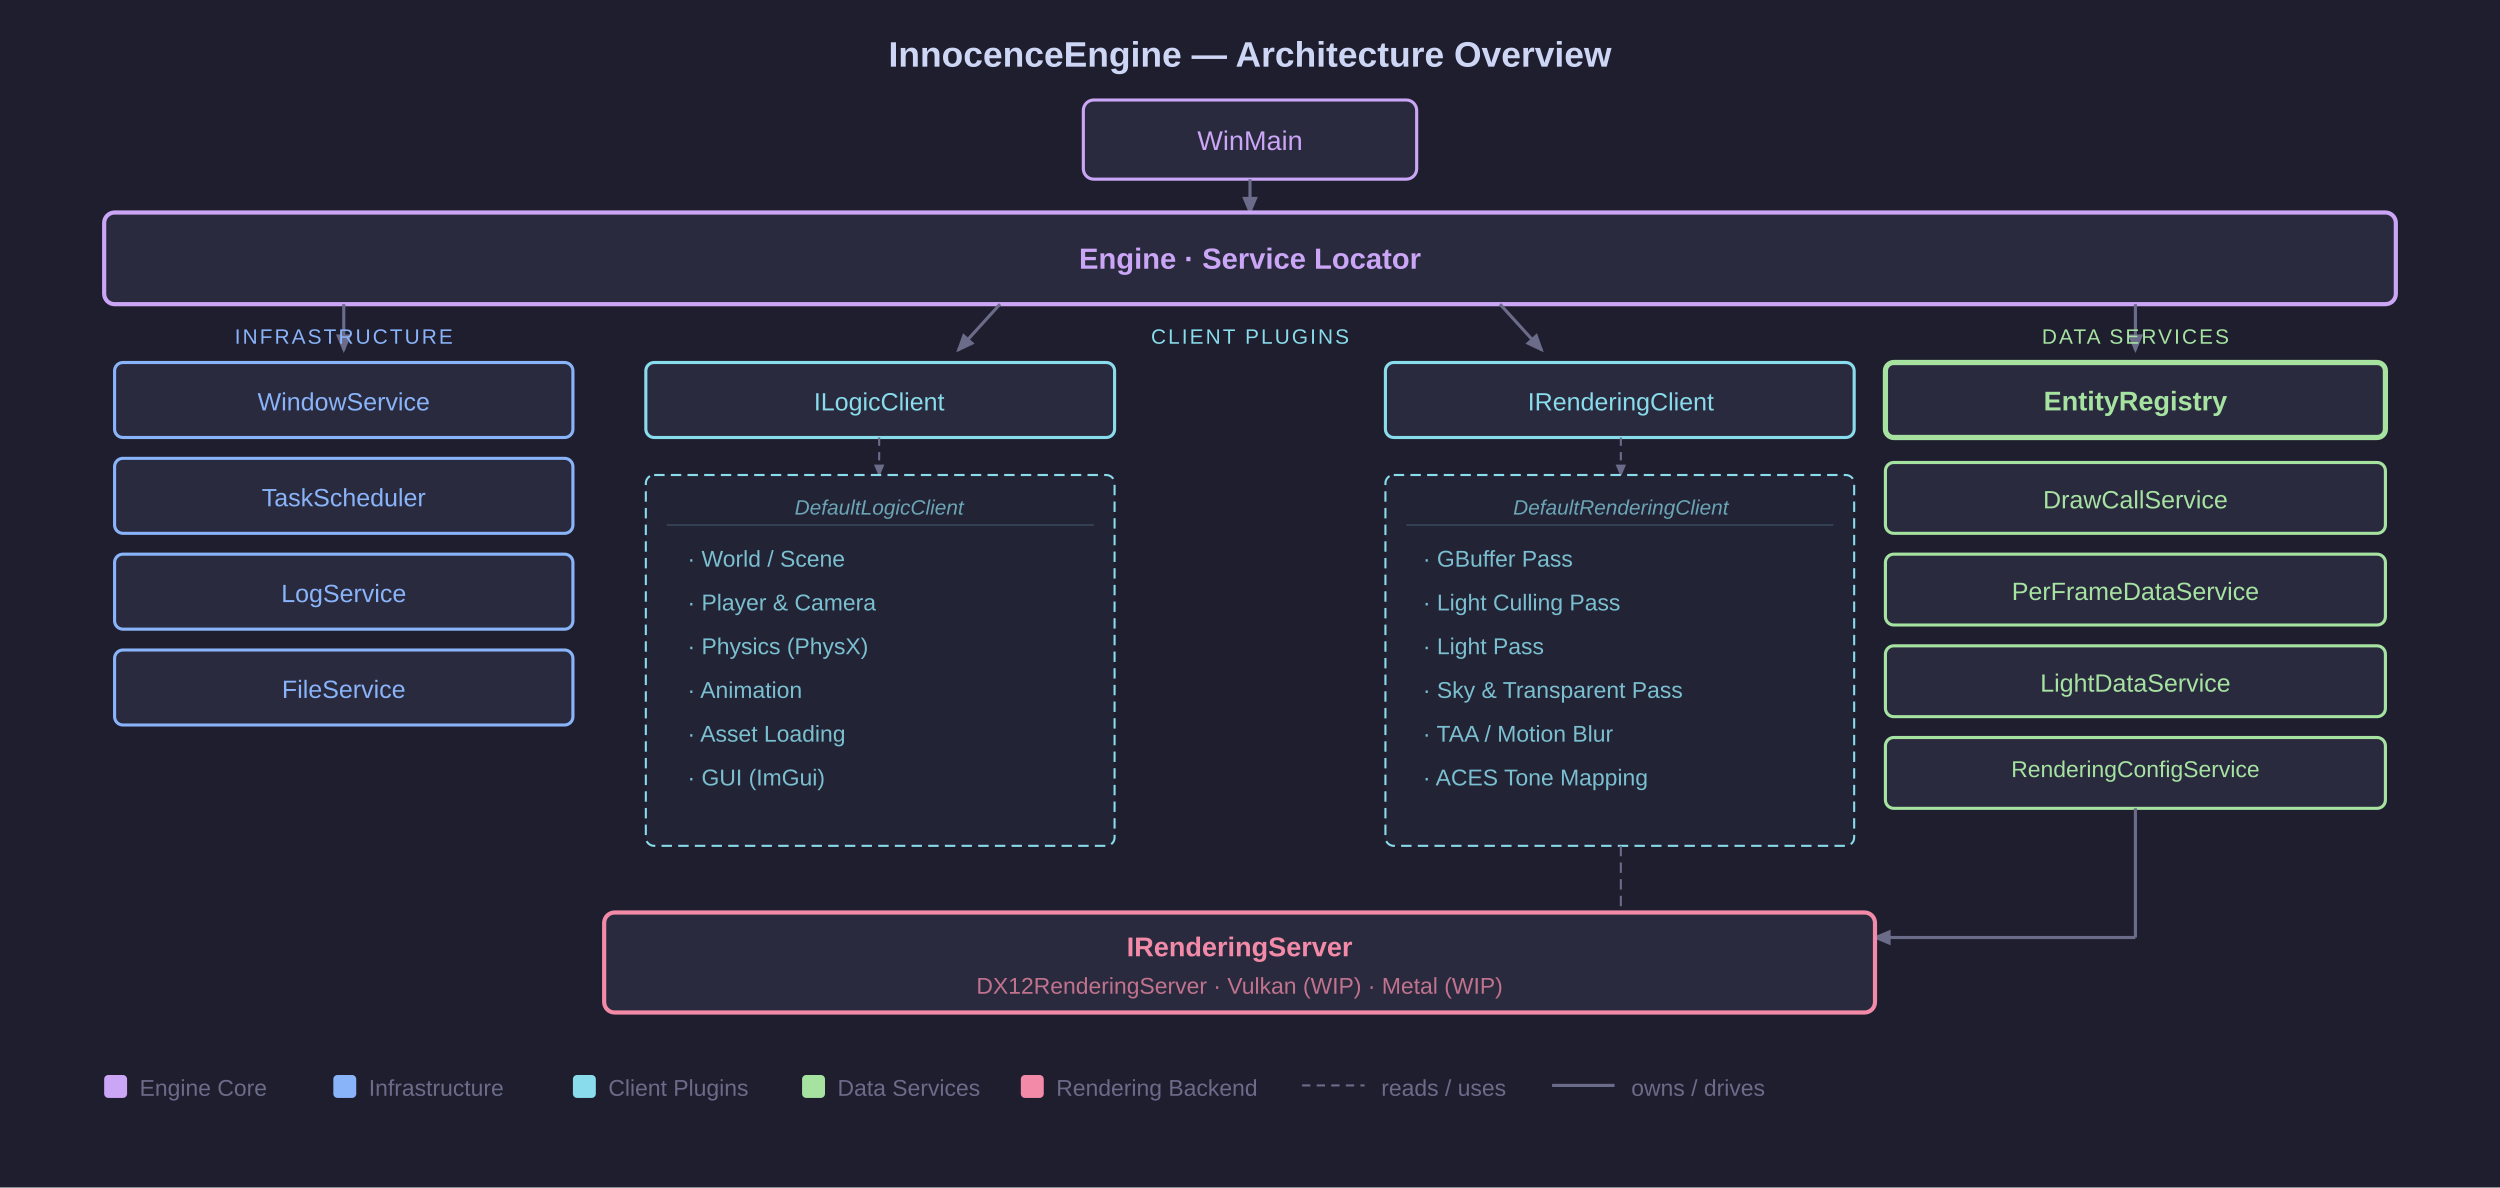
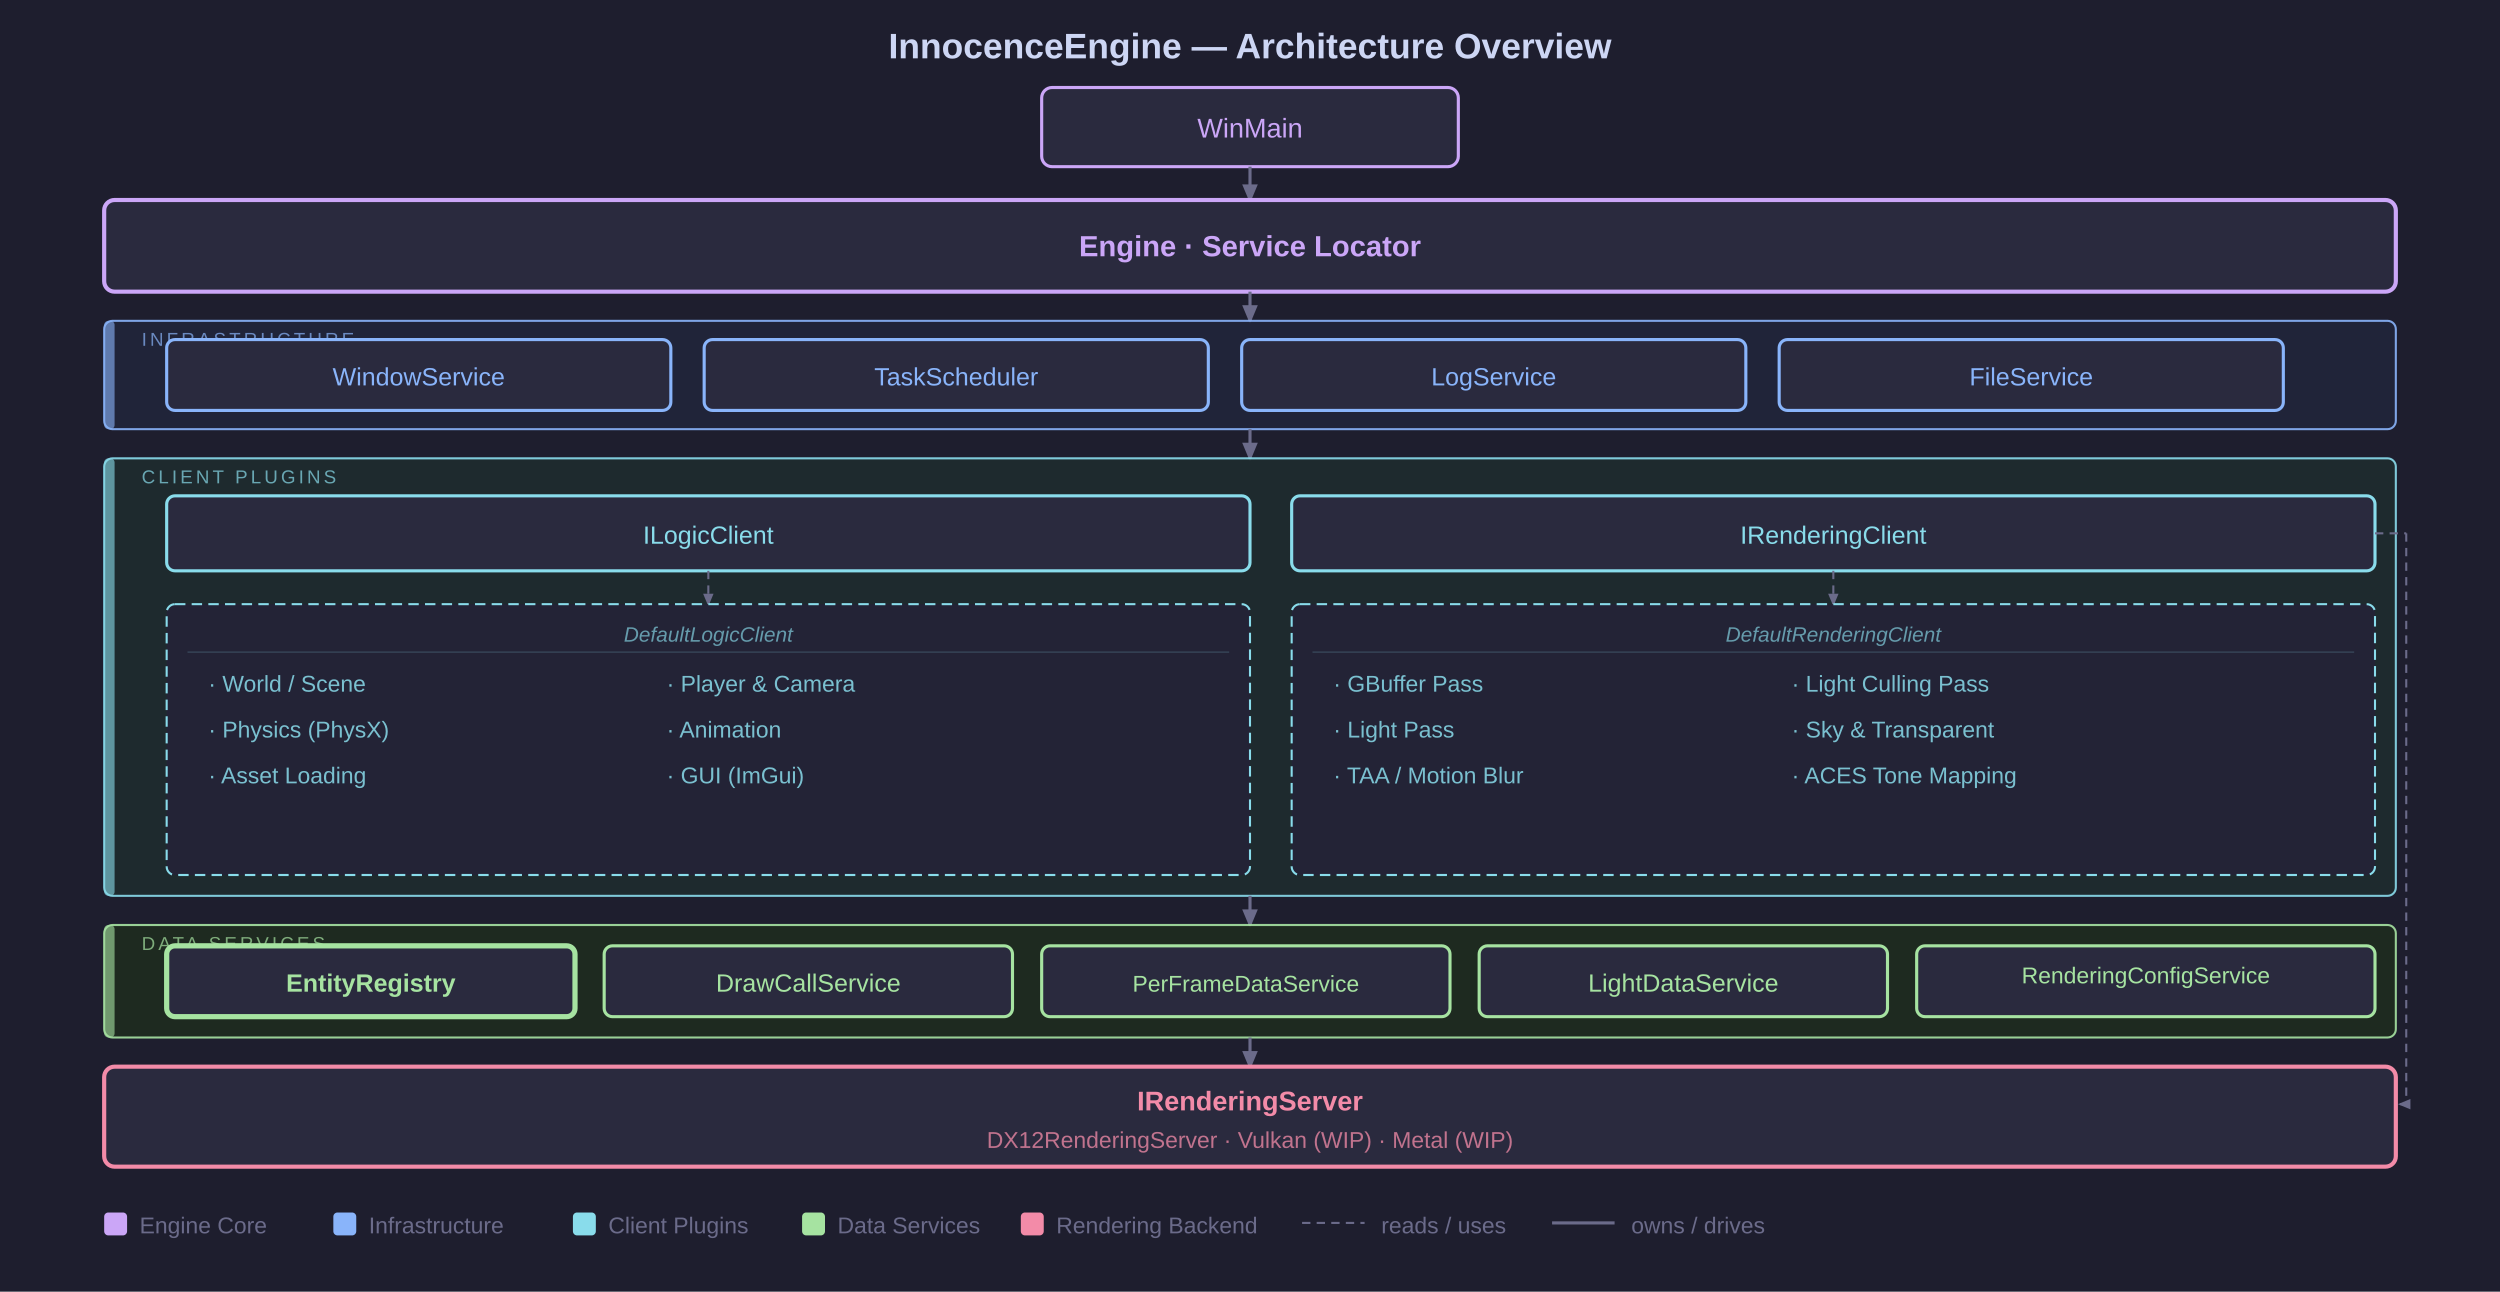
- <svg xmlns="http://www.w3.org/2000/svg" width="1200" height="570">
+ <svg xmlns="http://www.w3.org/2000/svg" width="1200" height="620">
  <defs>
    <marker id="arr" markerWidth="7" markerHeight="7" refX="5" refY="3" orient="auto">
      <path d="M0,0.5 L0,5.5 L6,3 z" fill="#6b6b8a" />
    </marker>
  </defs>
-   <rect width="1200" height="570" fill="#1e1e2e" />
-   <text x="600" y="32" text-anchor="middle" fill="#cdd6f4" font-family="'Segoe UI',Arial,sans-serif" font-size="17" font-weight="600">
+   <rect width="1200" height="620" fill="#1e1e2e" />
+   <text x="600" y="28" text-anchor="middle" fill="#cdd6f4" font-family="'Segoe UI',Arial,sans-serif" font-size="17" font-weight="600">
    InnocenceEngine — Architecture Overview
  </text>
-   <rect x="520" y="48" width="160" height="38" rx="5" fill="#2a2a3e" stroke="#cba6f7" stroke-width="1.5" />
-   <text x="600" y="72" text-anchor="middle" fill="#cba6f7" font-family="'Segoe UI',Arial,sans-serif" font-size="13">WinMain</text>
-   <line x1="600" y1="86" x2="600" y2="102" stroke="#6b6b8a" stroke-width="1.5" marker-end="url(#arr)" />
-   <rect x="50" y="102" width="1100" height="44" rx="5" fill="#2a2a3e" stroke="#cba6f7" stroke-width="2" />
-   <text x="600" y="129" text-anchor="middle" fill="#cba6f7" font-family="'Segoe UI',Arial,sans-serif" font-size="14" font-weight="700">
+   <rect x="500" y="42" width="200" height="38" rx="5" fill="#2a2a3e" stroke="#cba6f7" stroke-width="1.5" />
+   <text x="600" y="66" text-anchor="middle" fill="#cba6f7" font-family="'Segoe UI',Arial,sans-serif" font-size="13">WinMain</text>
+   <line x1="600" y1="80" x2="600" y2="96" stroke="#6b6b8a" stroke-width="1.5" marker-end="url(#arr)" />
+   <rect x="50" y="96" width="1100" height="44" rx="5" fill="#2a2a3e" stroke="#cba6f7" stroke-width="2" />
+   <text x="600" y="123" text-anchor="middle" fill="#cba6f7" font-family="'Segoe UI',Arial,sans-serif" font-size="14" font-weight="700">
    Engine  ·  Service Locator
  </text>
-   <line x1="165" y1="146" x2="165" y2="168" stroke="#6b6b8a" stroke-width="1.5" marker-end="url(#arr)" />
-   <line x1="480" y1="146" x2="460" y2="168" stroke="#6b6b8a" stroke-width="1.5" marker-end="url(#arr)" />
-   <line x1="720" y1="146" x2="740" y2="168" stroke="#6b6b8a" stroke-width="1.5" marker-end="url(#arr)" />
-   <line x1="1025" y1="146" x2="1025" y2="168" stroke="#6b6b8a" stroke-width="1.5" marker-end="url(#arr)" />
-   <text x="165" y="165" text-anchor="middle" fill="#89b4fa" font-family="'Segoe UI',Arial,sans-serif" font-size="10" letter-spacing="1">INFRASTRUCTURE</text>
-   <rect x="55" y="174" width="220" height="36" rx="4" fill="#2a2a3e" stroke="#89b4fa" stroke-width="1.5" />
-   <text x="165" y="197" text-anchor="middle" fill="#89b4fa" font-family="'Segoe UI',Arial,sans-serif" font-size="12">WindowService</text>
-   <rect x="55" y="220" width="220" height="36" rx="4" fill="#2a2a3e" stroke="#89b4fa" stroke-width="1.5" />
-   <text x="165" y="243" text-anchor="middle" fill="#89b4fa" font-family="'Segoe UI',Arial,sans-serif" font-size="12">TaskScheduler</text>
-   <rect x="55" y="266" width="220" height="36" rx="4" fill="#2a2a3e" stroke="#89b4fa" stroke-width="1.5" />
-   <text x="165" y="289" text-anchor="middle" fill="#89b4fa" font-family="'Segoe UI',Arial,sans-serif" font-size="12">LogService</text>
-   <rect x="55" y="312" width="220" height="36" rx="4" fill="#2a2a3e" stroke="#89b4fa" stroke-width="1.5" />
-   <text x="165" y="335" text-anchor="middle" fill="#89b4fa" font-family="'Segoe UI',Arial,sans-serif" font-size="12">FileService</text>
-   <text x="600" y="165" text-anchor="middle" fill="#89dceb" font-family="'Segoe UI',Arial,sans-serif" font-size="10" letter-spacing="1">CLIENT PLUGINS</text>
-   <rect x="310" y="174" width="225" height="36" rx="4" fill="#2a2a3e" stroke="#89dceb" stroke-width="1.5" />
-   <text x="422" y="197" text-anchor="middle" fill="#89dceb" font-family="'Segoe UI',Arial,sans-serif" font-size="12">ILogicClient</text>
-   <rect x="665" y="174" width="225" height="36" rx="4" fill="#2a2a3e" stroke="#89dceb" stroke-width="1.5" />
-   <text x="778" y="197" text-anchor="middle" fill="#89dceb" font-family="'Segoe UI',Arial,sans-serif" font-size="12">IRenderingClient</text>
-   <line x1="422" y1="210" x2="422" y2="228" stroke="#6b6b8a" stroke-width="1" stroke-dasharray="4,3" marker-end="url(#arr)" />
-   <line x1="778" y1="210" x2="778" y2="228" stroke="#6b6b8a" stroke-width="1" stroke-dasharray="4,3" marker-end="url(#arr)" />
-   <rect x="310" y="228" width="225" height="178" rx="4" fill="#232336" stroke="#89dceb" stroke-width="1" stroke-dasharray="5,3" />
-   <text x="422" y="247" text-anchor="middle" fill="#89dceb" opacity="0.7" font-family="'Segoe UI',Arial,sans-serif" font-size="10" font-style="italic">DefaultLogicClient</text>
-   <line x1="320" y1="252" x2="525" y2="252" stroke="#89dceb" stroke-width="0.5" opacity="0.3" />
-   <text x="330" y="272" fill="#89dceb" opacity="0.85" font-family="'Segoe UI',Arial,sans-serif" font-size="11">·  World / Scene</text>
-   <text x="330" y="293" fill="#89dceb" opacity="0.85" font-family="'Segoe UI',Arial,sans-serif" font-size="11">·  Player &amp; Camera</text>
-   <text x="330" y="314" fill="#89dceb" opacity="0.85" font-family="'Segoe UI',Arial,sans-serif" font-size="11">·  Physics (PhysX)</text>
-   <text x="330" y="335" fill="#89dceb" opacity="0.85" font-family="'Segoe UI',Arial,sans-serif" font-size="11">·  Animation</text>
-   <text x="330" y="356" fill="#89dceb" opacity="0.85" font-family="'Segoe UI',Arial,sans-serif" font-size="11">·  Asset Loading</text>
-   <text x="330" y="377" fill="#89dceb" opacity="0.85" font-family="'Segoe UI',Arial,sans-serif" font-size="11">·  GUI (ImGui)</text>
-   <rect x="665" y="228" width="225" height="178" rx="4" fill="#232336" stroke="#89dceb" stroke-width="1" stroke-dasharray="5,3" />
-   <text x="778" y="247" text-anchor="middle" fill="#89dceb" opacity="0.7" font-family="'Segoe UI',Arial,sans-serif" font-size="10" font-style="italic">DefaultRenderingClient</text>
-   <line x1="675" y1="252" x2="880" y2="252" stroke="#89dceb" stroke-width="0.5" opacity="0.3" />
-   <text x="683" y="272" fill="#89dceb" opacity="0.85" font-family="'Segoe UI',Arial,sans-serif" font-size="11">·  GBuffer Pass</text>
-   <text x="683" y="293" fill="#89dceb" opacity="0.85" font-family="'Segoe UI',Arial,sans-serif" font-size="11">·  Light Culling Pass</text>
-   <text x="683" y="314" fill="#89dceb" opacity="0.85" font-family="'Segoe UI',Arial,sans-serif" font-size="11">·  Light Pass</text>
-   <text x="683" y="335" fill="#89dceb" opacity="0.85" font-family="'Segoe UI',Arial,sans-serif" font-size="11">·  Sky &amp; Transparent Pass</text>
-   <text x="683" y="356" fill="#89dceb" opacity="0.85" font-family="'Segoe UI',Arial,sans-serif" font-size="11">·  TAA / Motion Blur</text>
-   <text x="683" y="377" fill="#89dceb" opacity="0.85" font-family="'Segoe UI',Arial,sans-serif" font-size="11">·  ACES Tone Mapping</text>
-   <line x1="778" y1="406" x2="778" y2="450" stroke="#6b6b8a" stroke-width="1" stroke-dasharray="5,3" />
-   <line x1="778" y1="450" x2="760" y2="450" stroke="#6b6b8a" stroke-width="1" stroke-dasharray="5,3" marker-end="url(#arr)" />
-   <text x="1025" y="165" text-anchor="middle" fill="#a6e3a1" font-family="'Segoe UI',Arial,sans-serif" font-size="10" letter-spacing="1">DATA SERVICES</text>
-   <rect x="905" y="174" width="240" height="36" rx="4" fill="#2a2a3e" stroke="#a6e3a1" stroke-width="2.5" />
-   <text x="1025" y="197" text-anchor="middle" fill="#a6e3a1" font-family="'Segoe UI',Arial,sans-serif" font-size="13" font-weight="700">EntityRegistry</text>
-   <rect x="905" y="222" width="240" height="34" rx="4" fill="#2a2a3e" stroke="#a6e3a1" stroke-width="1.5" />
-   <text x="1025" y="244" text-anchor="middle" fill="#a6e3a1" font-family="'Segoe UI',Arial,sans-serif" font-size="12">DrawCallService</text>
-   <rect x="905" y="266" width="240" height="34" rx="4" fill="#2a2a3e" stroke="#a6e3a1" stroke-width="1.5" />
-   <text x="1025" y="288" text-anchor="middle" fill="#a6e3a1" font-family="'Segoe UI',Arial,sans-serif" font-size="12">PerFrameDataService</text>
-   <rect x="905" y="310" width="240" height="34" rx="4" fill="#2a2a3e" stroke="#a6e3a1" stroke-width="1.5" />
-   <text x="1025" y="332" text-anchor="middle" fill="#a6e3a1" font-family="'Segoe UI',Arial,sans-serif" font-size="12">LightDataService</text>
-   <rect x="905" y="354" width="240" height="34" rx="4" fill="#2a2a3e" stroke="#a6e3a1" stroke-width="1.5" />
-   <text x="1025" y="373" text-anchor="middle" fill="#a6e3a1" font-family="'Segoe UI',Arial,sans-serif" font-size="11">RenderingConfigService</text>
-   <line x1="1025" y1="388" x2="1025" y2="450" stroke="#6b6b8a" stroke-width="1.5" />
-   <line x1="1025" y1="450" x2="900" y2="450" stroke="#6b6b8a" stroke-width="1.5" marker-end="url(#arr)" />
-   <rect x="290" y="438" width="610" height="48" rx="5" fill="#2a2a3e" stroke="#f38ba8" stroke-width="2" />
-   <text x="595" y="459" text-anchor="middle" fill="#f38ba8" font-family="'Segoe UI',Arial,sans-serif" font-size="13" font-weight="700">IRenderingServer</text>
-   <text x="595" y="477" text-anchor="middle" fill="#f38ba8" opacity="0.75" font-family="'Segoe UI',Arial,sans-serif" font-size="11">
+   <line x1="600" y1="140" x2="600" y2="154" stroke="#6b6b8a" stroke-width="1.5" marker-end="url(#arr)" />
+   <rect x="50" y="154" width="1100" height="52" rx="4" fill="#20253a" stroke="#89b4fa" stroke-width="1" opacity="0.9" />
+   <rect x="50" y="154" width="5" height="52" rx="2" fill="#89b4fa" opacity="0.6" />
+   <text x="68" y="166" fill="#89b4fa" font-family="'Segoe UI',Arial,sans-serif" font-size="9" letter-spacing="1.5" opacity="0.7">INFRASTRUCTURE</text>
+   <rect x="80" y="163" width="242" height="34" rx="4" fill="#2a2a3e" stroke="#89b4fa" stroke-width="1.5" />
+   <text x="201" y="185" text-anchor="middle" fill="#89b4fa" font-family="'Segoe UI',Arial,sans-serif" font-size="12">WindowService</text>
+   <rect x="338" y="163" width="242" height="34" rx="4" fill="#2a2a3e" stroke="#89b4fa" stroke-width="1.5" />
+   <text x="459" y="185" text-anchor="middle" fill="#89b4fa" font-family="'Segoe UI',Arial,sans-serif" font-size="12">TaskScheduler</text>
+   <rect x="596" y="163" width="242" height="34" rx="4" fill="#2a2a3e" stroke="#89b4fa" stroke-width="1.5" />
+   <text x="717" y="185" text-anchor="middle" fill="#89b4fa" font-family="'Segoe UI',Arial,sans-serif" font-size="12">LogService</text>
+   <rect x="854" y="163" width="242" height="34" rx="4" fill="#2a2a3e" stroke="#89b4fa" stroke-width="1.5" />
+   <text x="975" y="185" text-anchor="middle" fill="#89b4fa" font-family="'Segoe UI',Arial,sans-serif" font-size="12">FileService</text>
+   <line x1="600" y1="206" x2="600" y2="220" stroke="#6b6b8a" stroke-width="1.5" marker-end="url(#arr)" />
+   <rect x="50" y="220" width="1100" height="210" rx="4" fill="#1e2b2e" stroke="#89dceb" stroke-width="1" opacity="0.9" />
+   <rect x="50" y="220" width="5" height="210" rx="2" fill="#89dceb" opacity="0.6" />
+   <text x="68" y="232" fill="#89dceb" font-family="'Segoe UI',Arial,sans-serif" font-size="9" letter-spacing="1.5" opacity="0.7">CLIENT PLUGINS</text>
+   <rect x="80" y="238" width="520" height="36" rx="4" fill="#2a2a3e" stroke="#89dceb" stroke-width="1.5" />
+   <text x="340" y="261" text-anchor="middle" fill="#89dceb" font-family="'Segoe UI',Arial,sans-serif" font-size="12">ILogicClient</text>
+   <rect x="620" y="238" width="520" height="36" rx="4" fill="#2a2a3e" stroke="#89dceb" stroke-width="1.5" />
+   <text x="880" y="261" text-anchor="middle" fill="#89dceb" font-family="'Segoe UI',Arial,sans-serif" font-size="12">IRenderingClient</text>
+   <line x1="340" y1="274" x2="340" y2="290" stroke="#6b6b8a" stroke-width="1" stroke-dasharray="4,3" marker-end="url(#arr)" />
+   <line x1="880" y1="274" x2="880" y2="290" stroke="#6b6b8a" stroke-width="1" stroke-dasharray="4,3" marker-end="url(#arr)" />
+   <rect x="80" y="290" width="520" height="130" rx="4" fill="#232336" stroke="#89dceb" stroke-width="1" stroke-dasharray="5,3" />
+   <text x="340" y="308" text-anchor="middle" fill="#89dceb" opacity="0.65" font-family="'Segoe UI',Arial,sans-serif" font-size="10" font-style="italic">DefaultLogicClient</text>
+   <line x1="90" y1="313" x2="590" y2="313" stroke="#89dceb" stroke-width="0.5" opacity="0.25" />
+   <text x="100" y="332" fill="#89dceb" opacity="0.85" font-family="'Segoe UI',Arial,sans-serif" font-size="11">·  World / Scene</text>
+   <text x="320" y="332" fill="#89dceb" opacity="0.85" font-family="'Segoe UI',Arial,sans-serif" font-size="11">·  Player &amp; Camera</text>
+   <text x="100" y="354" fill="#89dceb" opacity="0.85" font-family="'Segoe UI',Arial,sans-serif" font-size="11">·  Physics (PhysX)</text>
+   <text x="320" y="354" fill="#89dceb" opacity="0.85" font-family="'Segoe UI',Arial,sans-serif" font-size="11">·  Animation</text>
+   <text x="100" y="376" fill="#89dceb" opacity="0.85" font-family="'Segoe UI',Arial,sans-serif" font-size="11">·  Asset Loading</text>
+   <text x="320" y="376" fill="#89dceb" opacity="0.85" font-family="'Segoe UI',Arial,sans-serif" font-size="11">·  GUI (ImGui)</text>
+   <rect x="620" y="290" width="520" height="130" rx="4" fill="#232336" stroke="#89dceb" stroke-width="1" stroke-dasharray="5,3" />
+   <text x="880" y="308" text-anchor="middle" fill="#89dceb" opacity="0.65" font-family="'Segoe UI',Arial,sans-serif" font-size="10" font-style="italic">DefaultRenderingClient</text>
+   <line x1="630" y1="313" x2="1130" y2="313" stroke="#89dceb" stroke-width="0.5" opacity="0.25" />
+   <text x="640" y="332" fill="#89dceb" opacity="0.85" font-family="'Segoe UI',Arial,sans-serif" font-size="11">·  GBuffer Pass</text>
+   <text x="860" y="332" fill="#89dceb" opacity="0.85" font-family="'Segoe UI',Arial,sans-serif" font-size="11">·  Light Culling Pass</text>
+   <text x="640" y="354" fill="#89dceb" opacity="0.85" font-family="'Segoe UI',Arial,sans-serif" font-size="11">·  Light Pass</text>
+   <text x="860" y="354" fill="#89dceb" opacity="0.85" font-family="'Segoe UI',Arial,sans-serif" font-size="11">·  Sky &amp; Transparent</text>
+   <text x="640" y="376" fill="#89dceb" opacity="0.85" font-family="'Segoe UI',Arial,sans-serif" font-size="11">·  TAA / Motion Blur</text>
+   <text x="860" y="376" fill="#89dceb" opacity="0.85" font-family="'Segoe UI',Arial,sans-serif" font-size="11">·  ACES Tone Mapping</text>
+   <line x1="600" y1="430" x2="600" y2="444" stroke="#6b6b8a" stroke-width="1.5" marker-end="url(#arr)" />
+   <rect x="50" y="444" width="1100" height="54" rx="4" fill="#1e2b1e" stroke="#a6e3a1" stroke-width="1" opacity="0.9" />
+   <rect x="50" y="444" width="5" height="54" rx="2" fill="#a6e3a1" opacity="0.6" />
+   <text x="68" y="456" fill="#a6e3a1" font-family="'Segoe UI',Arial,sans-serif" font-size="9" letter-spacing="1.5" opacity="0.7">DATA SERVICES</text>
+   <rect x="80" y="454" width="196" height="34" rx="4" fill="#2a2a3e" stroke="#a6e3a1" stroke-width="2.5" />
+   <text x="178" y="476" text-anchor="middle" fill="#a6e3a1" font-family="'Segoe UI',Arial,sans-serif" font-size="12" font-weight="700">EntityRegistry</text>
+   <rect x="290" y="454" width="196" height="34" rx="4" fill="#2a2a3e" stroke="#a6e3a1" stroke-width="1.5" />
+   <text x="388" y="476" text-anchor="middle" fill="#a6e3a1" font-family="'Segoe UI',Arial,sans-serif" font-size="12">DrawCallService</text>
+   <rect x="500" y="454" width="196" height="34" rx="4" fill="#2a2a3e" stroke="#a6e3a1" stroke-width="1.5" />
+   <text x="598" y="476" text-anchor="middle" fill="#a6e3a1" font-family="'Segoe UI',Arial,sans-serif" font-size="11">PerFrameDataService</text>
+   <rect x="710" y="454" width="196" height="34" rx="4" fill="#2a2a3e" stroke="#a6e3a1" stroke-width="1.5" />
+   <text x="808" y="476" text-anchor="middle" fill="#a6e3a1" font-family="'Segoe UI',Arial,sans-serif" font-size="12">LightDataService</text>
+   <rect x="920" y="454" width="220" height="34" rx="4" fill="#2a2a3e" stroke="#a6e3a1" stroke-width="1.5" />
+   <text x="1030" y="472" text-anchor="middle" fill="#a6e3a1" font-family="'Segoe UI',Arial,sans-serif" font-size="11">RenderingConfigService</text>
+   <line x1="600" y1="498" x2="600" y2="512" stroke="#6b6b8a" stroke-width="1.5" marker-end="url(#arr)" />
+   <line x1="1140" y1="256" x2="1155" y2="256" stroke="#6b6b8a" stroke-width="1" stroke-dasharray="4,3" />
+   <line x1="1155" y1="256" x2="1155" y2="530" stroke="#6b6b8a" stroke-width="1" stroke-dasharray="4,3" />
+   <line x1="1155" y1="530" x2="1152" y2="530" stroke="#6b6b8a" stroke-width="1" stroke-dasharray="4,3" marker-end="url(#arr)" />
+   <rect x="50" y="512" width="1100" height="48" rx="5" fill="#2a2a3e" stroke="#f38ba8" stroke-width="2" />
+   <text x="600" y="533" text-anchor="middle" fill="#f38ba8" font-family="'Segoe UI',Arial,sans-serif" font-size="13" font-weight="700">IRenderingServer</text>
+   <text x="600" y="551" text-anchor="middle" fill="#f38ba8" opacity="0.75" font-family="'Segoe UI',Arial,sans-serif" font-size="11">
    DX12RenderingServer  ·  Vulkan (WIP)  ·  Metal (WIP)
  </text>
-   <rect x="50" y="516" width="11" height="11" rx="2" fill="#cba6f7" />
-   <text x="67" y="526" fill="#6b6b8a" font-family="'Segoe UI',Arial,sans-serif" font-size="11">Engine Core</text>
-   <rect x="160" y="516" width="11" height="11" rx="2" fill="#89b4fa" />
-   <text x="177" y="526" fill="#6b6b8a" font-family="'Segoe UI',Arial,sans-serif" font-size="11">Infrastructure</text>
-   <rect x="275" y="516" width="11" height="11" rx="2" fill="#89dceb" />
-   <text x="292" y="526" fill="#6b6b8a" font-family="'Segoe UI',Arial,sans-serif" font-size="11">Client Plugins</text>
-   <rect x="385" y="516" width="11" height="11" rx="2" fill="#a6e3a1" />
-   <text x="402" y="526" fill="#6b6b8a" font-family="'Segoe UI',Arial,sans-serif" font-size="11">Data Services</text>
-   <rect x="490" y="516" width="11" height="11" rx="2" fill="#f38ba8" />
-   <text x="507" y="526" fill="#6b6b8a" font-family="'Segoe UI',Arial,sans-serif" font-size="11">Rendering Backend</text>
-   <line x1="625" y1="521" x2="655" y2="521" stroke="#6b6b8a" stroke-width="1" stroke-dasharray="4,3" />
-   <text x="663" y="526" fill="#6b6b8a" font-family="'Segoe UI',Arial,sans-serif" font-size="11">reads / uses</text>
-   <line x1="745" y1="521" x2="775" y2="521" stroke="#6b6b8a" stroke-width="1.5" />
-   <text x="783" y="526" fill="#6b6b8a" font-family="'Segoe UI',Arial,sans-serif" font-size="11">owns / drives</text>
+   <rect x="50" y="582" width="11" height="11" rx="2" fill="#cba6f7" />
+   <text x="67" y="592" fill="#6b6b8a" font-family="'Segoe UI',Arial,sans-serif" font-size="11">Engine Core</text>
+   <rect x="160" y="582" width="11" height="11" rx="2" fill="#89b4fa" />
+   <text x="177" y="592" fill="#6b6b8a" font-family="'Segoe UI',Arial,sans-serif" font-size="11">Infrastructure</text>
+   <rect x="275" y="582" width="11" height="11" rx="2" fill="#89dceb" />
+   <text x="292" y="592" fill="#6b6b8a" font-family="'Segoe UI',Arial,sans-serif" font-size="11">Client Plugins</text>
+   <rect x="385" y="582" width="11" height="11" rx="2" fill="#a6e3a1" />
+   <text x="402" y="592" fill="#6b6b8a" font-family="'Segoe UI',Arial,sans-serif" font-size="11">Data Services</text>
+   <rect x="490" y="582" width="11" height="11" rx="2" fill="#f38ba8" />
+   <text x="507" y="592" fill="#6b6b8a" font-family="'Segoe UI',Arial,sans-serif" font-size="11">Rendering Backend</text>
+   <line x1="625" y1="587" x2="655" y2="587" stroke="#6b6b8a" stroke-width="1" stroke-dasharray="4,3" />
+   <text x="663" y="592" fill="#6b6b8a" font-family="'Segoe UI',Arial,sans-serif" font-size="11">reads / uses</text>
+   <line x1="745" y1="587" x2="775" y2="587" stroke="#6b6b8a" stroke-width="1.5" />
+   <text x="783" y="592" fill="#6b6b8a" font-family="'Segoe UI',Arial,sans-serif" font-size="11">owns / drives</text>
</svg>
